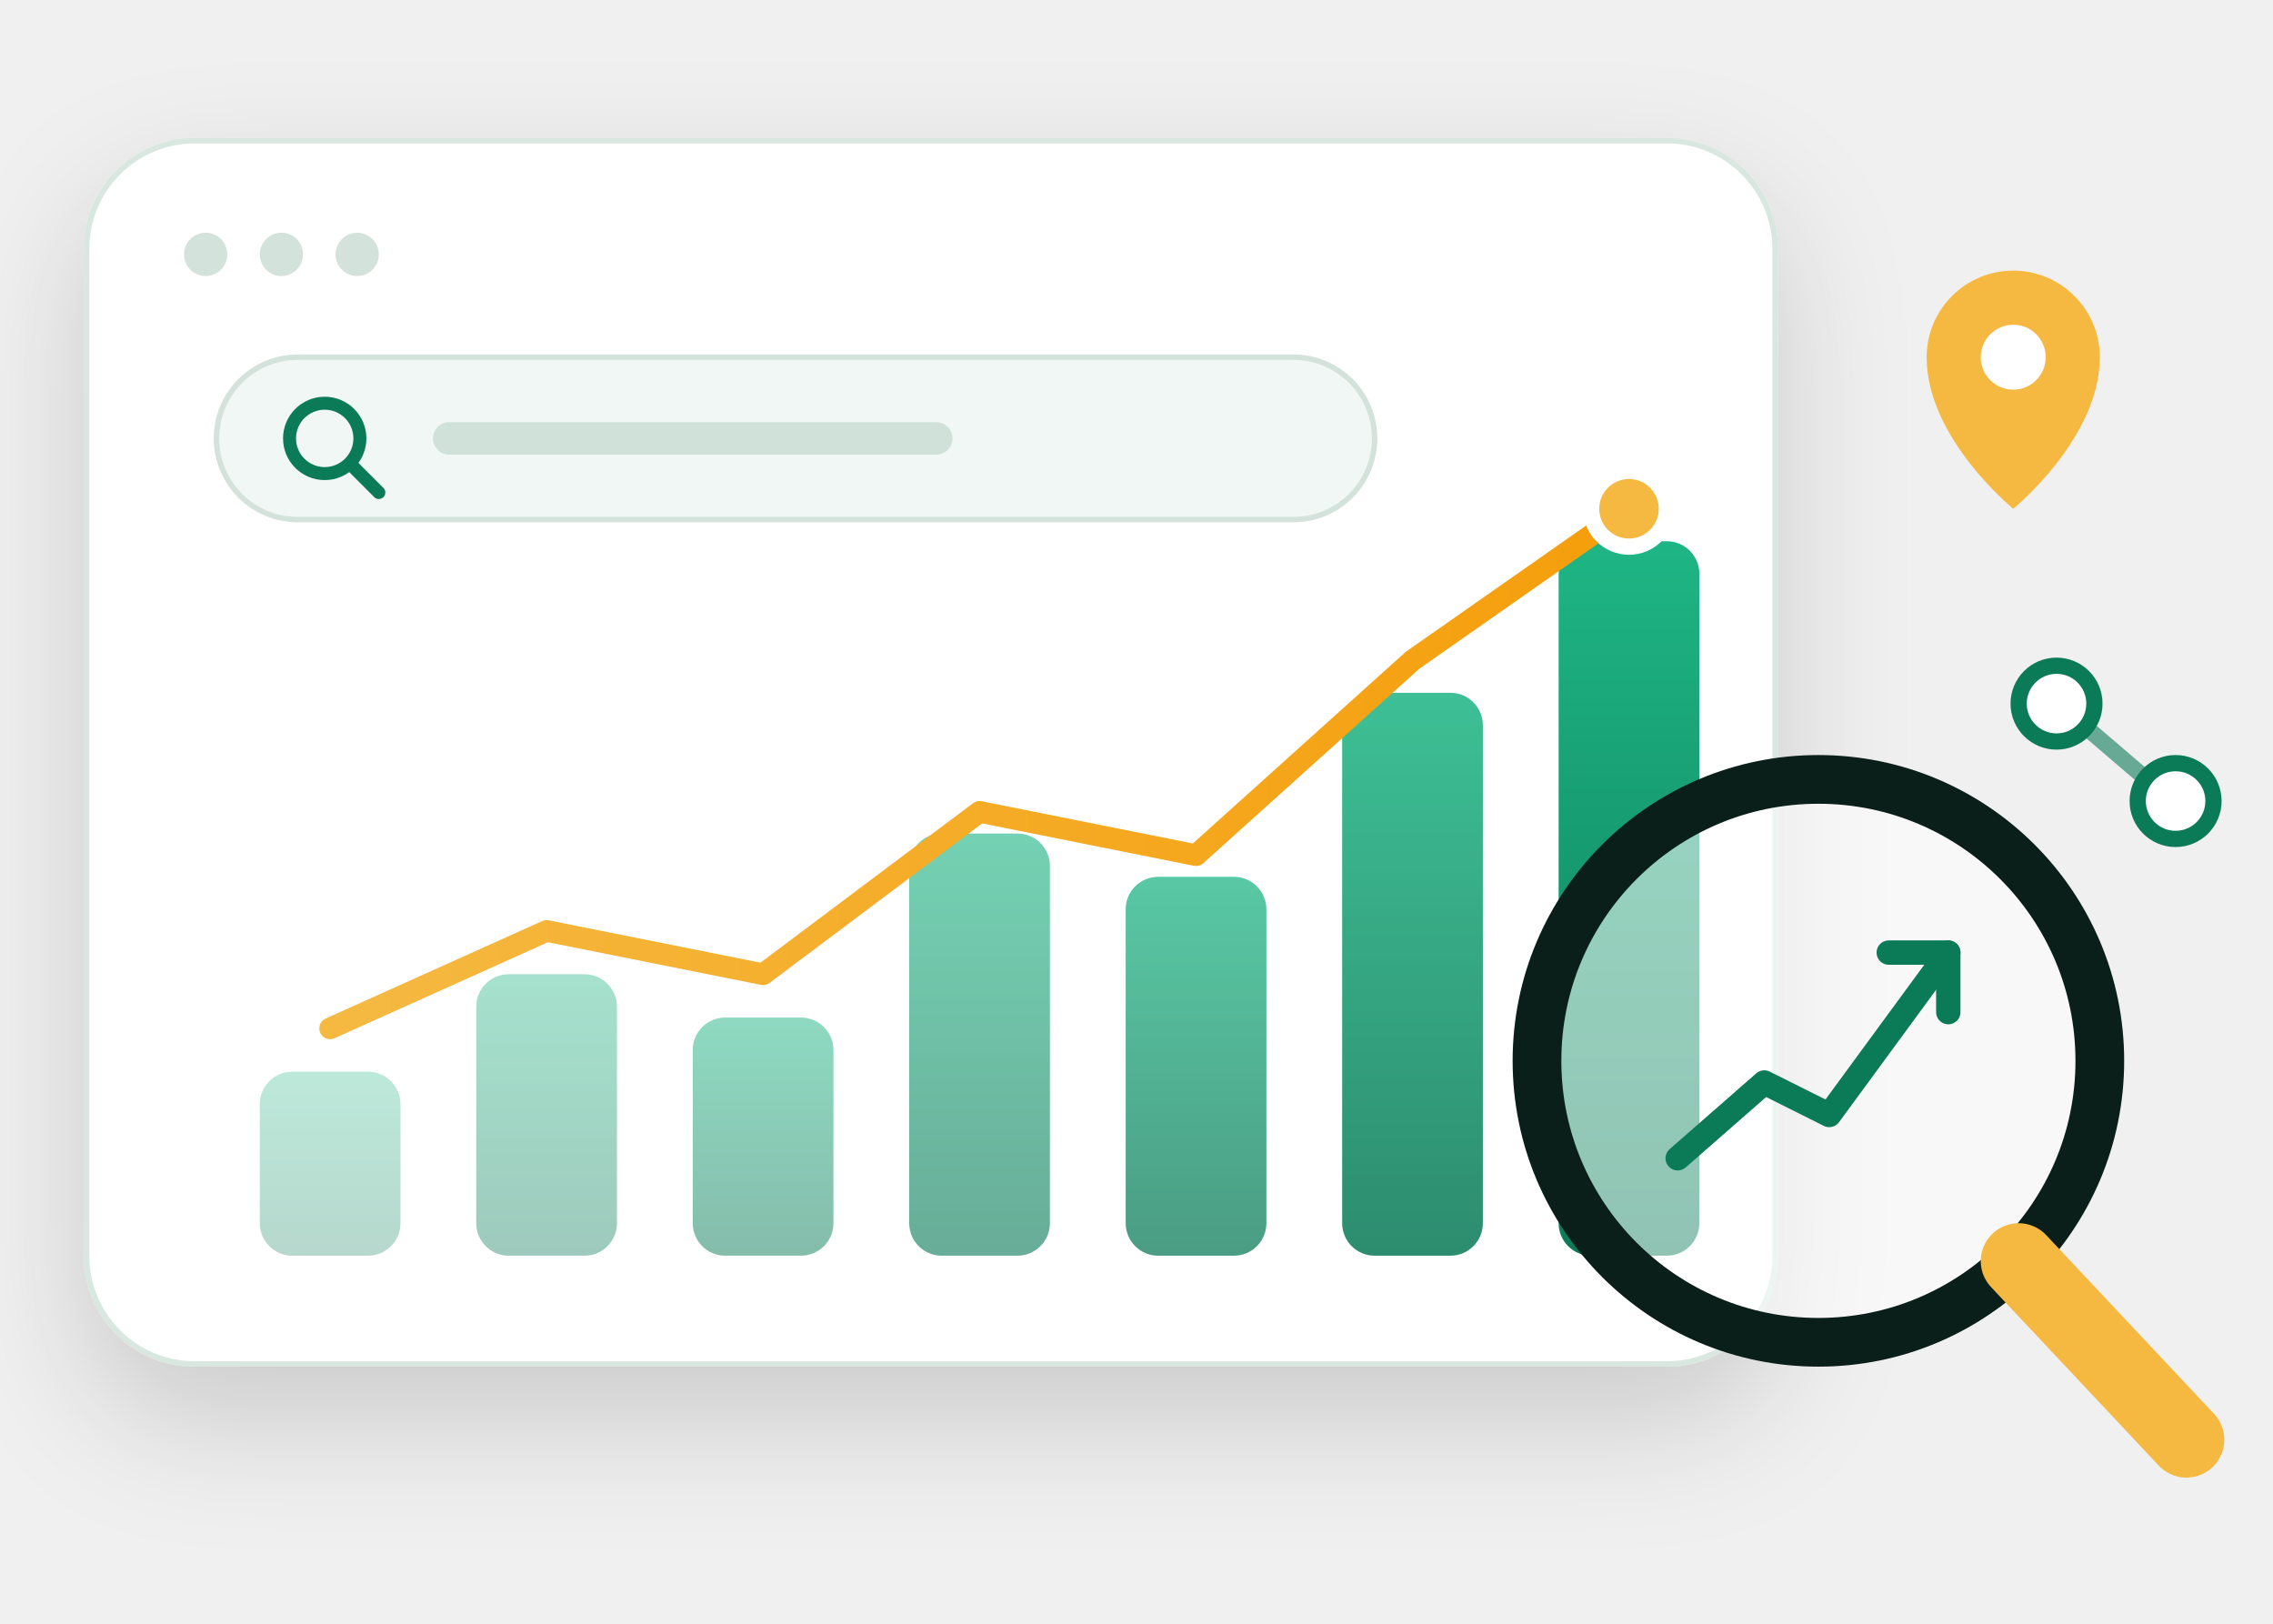
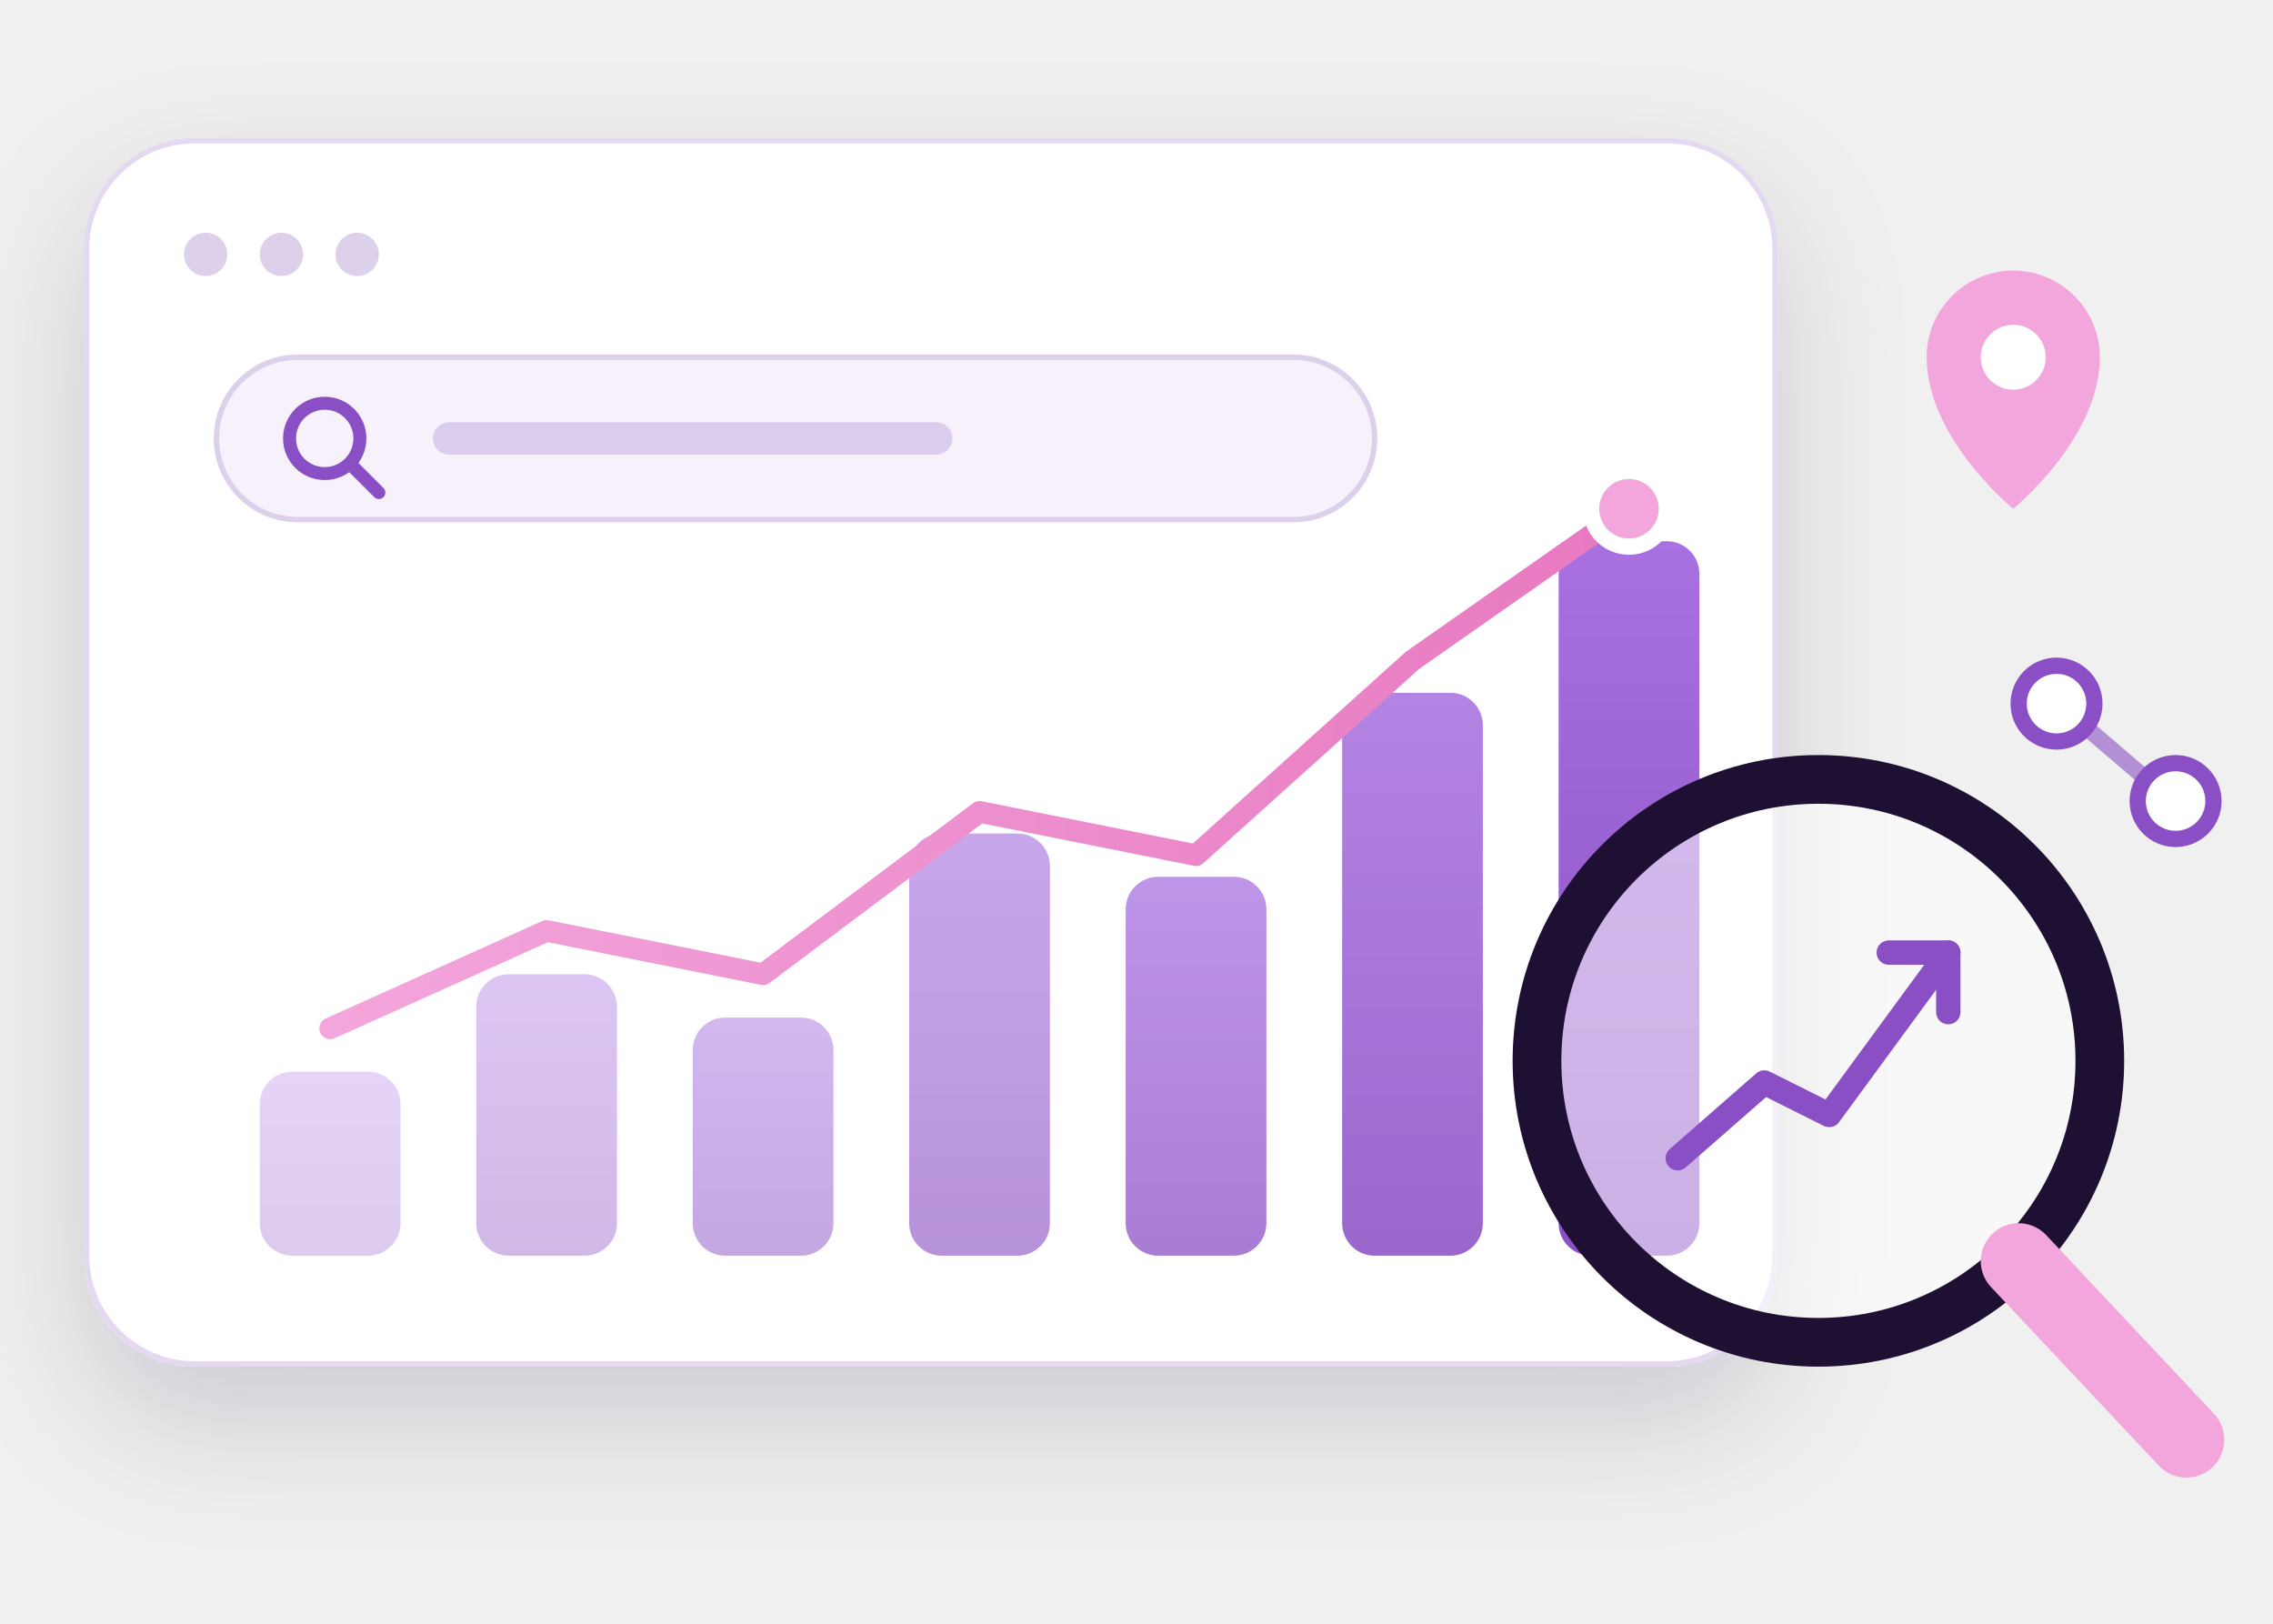
<svg xmlns="http://www.w3.org/2000/svg" viewBox="0 0 420 300" fill="none">
  <defs>
    <linearGradient id="b" x1="0" y1="0" x2="0" y2="1">
-       <stop offset="0" stop-color="#1fb584" />
-       <stop offset="1" stop-color="#0b7a57" />
+       <stop offset="0" stop-color="#a870e0" />
+       <stop offset="1" stop-color="#8a4fc4" />
    </linearGradient>
    <linearGradient id="l" x1="0" y1="0" x2="1" y2="0">
-       <stop offset="0" stop-color="#f5b942" />
-       <stop offset="1" stop-color="#f59e0b" />
+       <stop offset="0" stop-color="#f3a6dc" />
+       <stop offset="1" stop-color="#e879c0" />
    </linearGradient>
    <filter id="s" x="-20%" y="-20%" width="140%" height="150%">
-       <feDropShadow dx="0" dy="10" stdDeviation="12" flood-color="#06130f" flood-opacity=".16" />
+       <feDropShadow dx="0" dy="10" stdDeviation="12" flood-color="#150b22" flood-opacity=".16" />
    </filter>
  </defs>
  <g filter="url(#s)">
-     <rect x="16" y="26" width="312" height="226" rx="20" fill="#fff" stroke="#d8e8e0" />
+     <rect x="16" y="26" width="312" height="226" rx="20" fill="#fff" stroke="#e4d9f0" />
  </g>
-   <circle cx="38" cy="47" r="4" fill="#d3e2da" />
-   <circle cx="52" cy="47" r="4" fill="#d3e2da" />
-   <circle cx="66" cy="47" r="4" fill="#d3e2da" />
-   <rect x="40" y="66" width="214" height="30" rx="15" fill="#f1f7f4" stroke="#d3e2da" />
-   <circle cx="60" cy="81" r="6.5" stroke="#0b7a57" stroke-width="2.4" />
-   <path d="m65 86 5 5" stroke="#0b7a57" stroke-width="2.4" stroke-linecap="round" />
-   <rect x="80" y="78" width="96" height="6" rx="3" fill="#cfe1d8" />
+   <circle cx="38" cy="47" r="4" fill="#ddd0ea" />
+   <circle cx="52" cy="47" r="4" fill="#ddd0ea" />
+   <circle cx="66" cy="47" r="4" fill="#ddd0ea" />
+   <rect x="40" y="66" width="214" height="30" rx="15" fill="#f7f1fc" stroke="#ddd0ea" />
+   <circle cx="60" cy="81" r="6.5" stroke="#8a4fc4" stroke-width="2.4" />
+   <path d="m65 86 5 5" stroke="#8a4fc4" stroke-width="2.4" stroke-linecap="round" />
+   <rect x="80" y="78" width="96" height="6" rx="3" fill="#dccdee" />
  <rect x="48" y="198" width="26" height="34" rx="6" fill="url(#b)" opacity=".30" />
  <rect x="88" y="180" width="26" height="52" rx="6" fill="url(#b)" opacity=".40" />
  <rect x="128" y="188" width="26" height="44" rx="6" fill="url(#b)" opacity=".50" />
  <rect x="168" y="154" width="26" height="78" rx="6" fill="url(#b)" opacity=".62" />
  <rect x="208" y="162" width="26" height="70" rx="6" fill="url(#b)" opacity=".74" />
  <rect x="248" y="128" width="26" height="104" rx="6" fill="url(#b)" opacity=".86" />
  <rect x="288" y="100" width="26" height="132" rx="6" fill="url(#b)" />
  <path d="M61 190 101 172 141 180 181 150 221 158 261 122 301 94" stroke="url(#l)" stroke-width="4" stroke-linecap="round" stroke-linejoin="round" />
-   <circle cx="301" cy="94" r="7" fill="#f5b942" stroke="#fff" stroke-width="3" />
-   <circle cx="336" cy="196" r="52" fill="#fff" fill-opacity=".55" stroke="#0a1f19" stroke-width="9" />
-   <path d="m373 233 31 33" stroke="#f5b942" stroke-width="14" stroke-linecap="round" />
-   <path d="M310 214 326 200 338 206 360 176" stroke="#0b7a57" stroke-width="4.5" stroke-linecap="round" stroke-linejoin="round" />
-   <path d="M349 176h11v11" stroke="#0b7a57" stroke-width="4.5" stroke-linecap="round" stroke-linejoin="round" />
-   <path d="M372 94s16-13 16-28a16 16 0 1 0-32 0c0 15 16 28 16 28Z" fill="#f5b942" />
+   <circle cx="301" cy="94" r="7" fill="#f3a6dc" stroke="#fff" stroke-width="3" />
+   <circle cx="336" cy="196" r="52" fill="#fff" fill-opacity=".55" stroke="#1e1032" stroke-width="9" />
+   <path d="m373 233 31 33" stroke="#f3a6dc" stroke-width="14" stroke-linecap="round" />
+   <path d="M310 214 326 200 338 206 360 176" stroke="#8a4fc4" stroke-width="4.5" stroke-linecap="round" stroke-linejoin="round" />
+   <path d="M349 176h11v11" stroke="#8a4fc4" stroke-width="4.5" stroke-linecap="round" stroke-linejoin="round" />
+   <path d="M372 94s16-13 16-28a16 16 0 1 0-32 0c0 15 16 28 16 28Z" fill="#f3a6dc" />
  <circle cx="372" cy="66" r="6" fill="#fff" />
-   <path d="m385 134 14 12" stroke="#0b7a57" stroke-width="3" stroke-linecap="round" opacity=".6" />
-   <circle cx="380" cy="130" r="7" fill="#fff" stroke="#0b7a57" stroke-width="3" />
-   <circle cx="402" cy="148" r="7" fill="#fff" stroke="#0b7a57" stroke-width="3" />
+   <path d="m385 134 14 12" stroke="#8a4fc4" stroke-width="3" stroke-linecap="round" opacity=".6" />
+   <circle cx="380" cy="130" r="7" fill="#fff" stroke="#8a4fc4" stroke-width="3" />
+   <circle cx="402" cy="148" r="7" fill="#fff" stroke="#8a4fc4" stroke-width="3" />
</svg>
